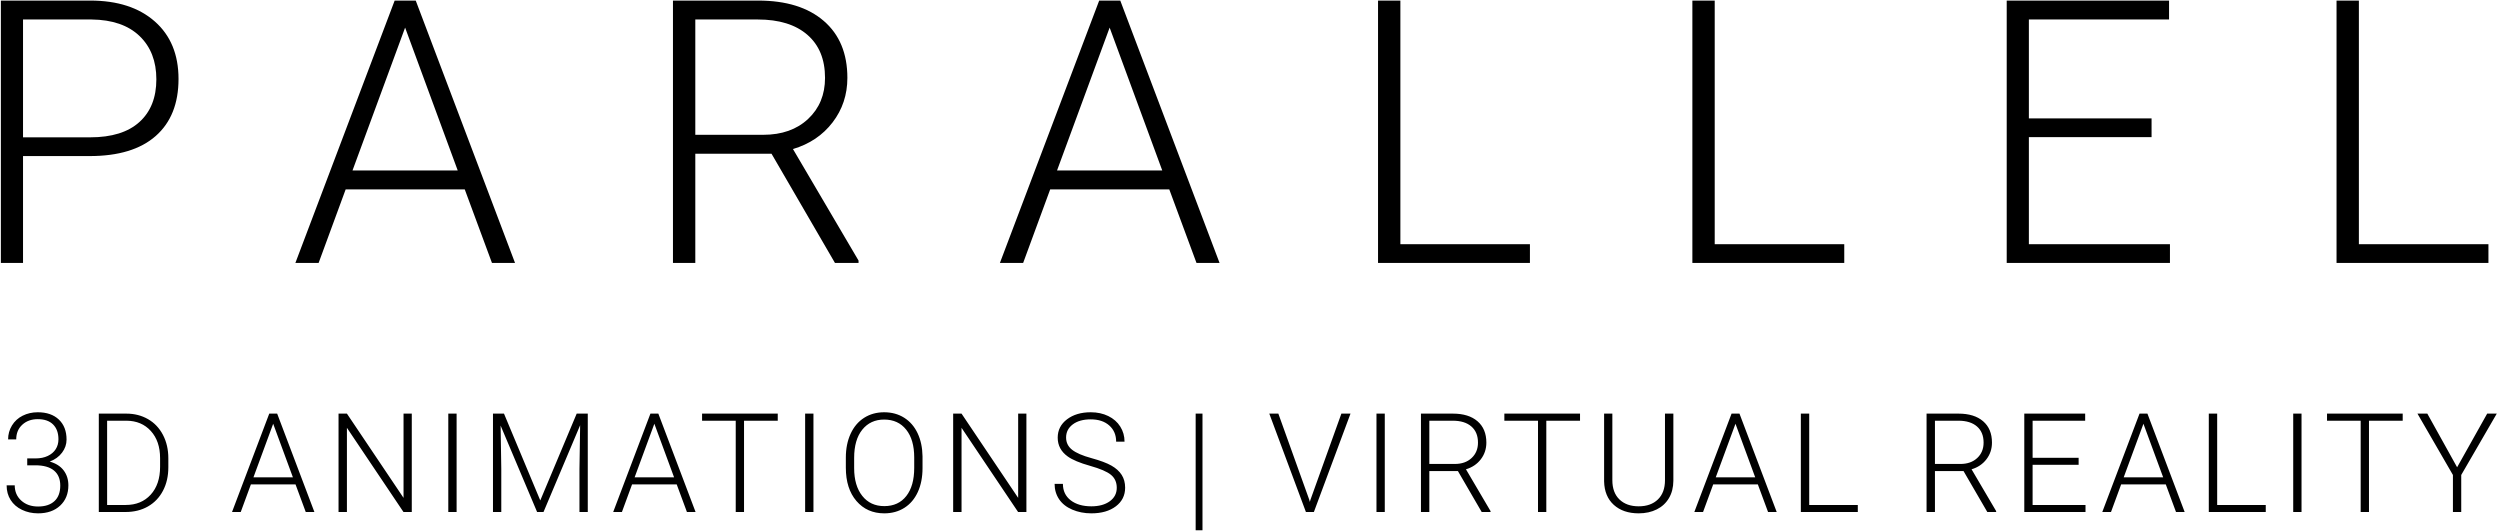
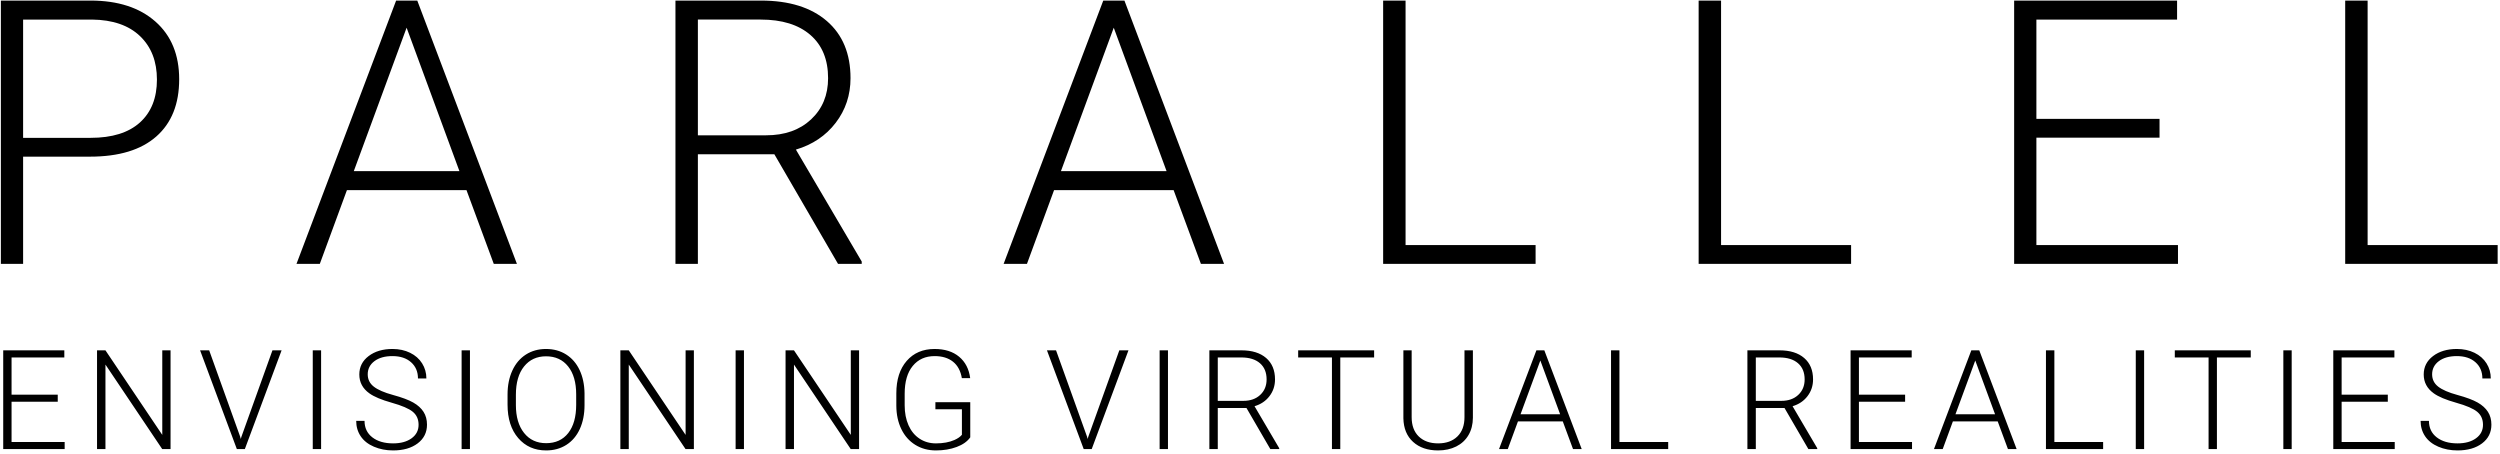
- <svg xmlns="http://www.w3.org/2000/svg" width="542" height="115" viewBox="0 0 542 115">
-   <path d="M4.992 33.836V57H.188V.125h19.375c5.911 0 10.579 1.51 14.003 4.531 3.425 3.021 5.137 7.175 5.137 12.461 0 5.339-1.647 9.46-4.941 12.363-3.295 2.904-8.067 4.356-14.317 4.356H4.992zm0-4.063h14.57c4.662 0 8.217-1.106 10.665-3.32 2.447-2.213 3.671-5.3 3.671-9.258 0-3.932-1.217-7.063-3.652-9.394-2.435-2.331-5.892-3.522-10.371-3.574H4.992v25.546zm95.766 11.29h-25.82L69.078 57H64.04L85.562.125h4.57L111.657 57h-5l-5.898-15.938zM76.422 36.96h22.812L87.828 5.984 76.422 36.961zm90.844-3.633h-16.524V57h-4.844V.125h18.477c6.068 0 10.807 1.471 14.219 4.414 3.411 2.943 5.117 7.057 5.117 12.344 0 3.646-1.068 6.862-3.203 9.648-2.136 2.787-5 4.714-8.594 5.782l14.219 24.18V57h-5.117l-13.75-23.672zm-16.524-4.101h14.727c4.036 0 7.278-1.146 9.726-3.438 2.448-2.292 3.672-5.26 3.672-8.906 0-4.01-1.276-7.123-3.828-9.336-2.552-2.214-6.133-3.32-10.742-3.32h-13.555v25zM253.5 41.062h-25.82L221.82 57h-5.039L238.305.125h4.57L264.398 57h-5L253.5 41.062zm-24.336-4.101h22.813L240.57 5.984l-11.406 30.977zm74.438 15.977h28.086V57h-32.93V.125h4.844v52.813zm68.148 0h28.086V57h-32.93V.125h4.844v52.813zm94.71-23.204h-26.6v23.203h30.585V57h-35.39V.125h35.195v4.102h-30.39v21.445h26.6v4.062zm44.946 23.203h28.086V57h-32.93V.125h4.844v52.813zM5.903 99.384H7.72c1.006 0 1.884-.178 2.636-.535.752-.356 1.326-.845 1.722-1.465.395-.62.593-1.335.593-2.146 0-1.367-.386-2.436-1.157-3.208-.772-.771-1.88-1.157-3.326-1.157-1.367 0-2.487.403-3.361 1.209-.874.805-1.311 1.867-1.311 3.186H1.758a5.7 5.7 0 0 1 .835-3.025 5.61 5.61 0 0 1 2.314-2.117c.987-.498 2.08-.747 3.281-.747 1.934 0 3.458.527 4.57 1.582 1.114 1.055 1.67 2.5 1.67 4.336 0 1.025-.324 1.97-.973 2.834-.65.865-1.54 1.512-2.674 1.941 1.328.371 2.334 1.009 3.018 1.912.683.903 1.025 1.98 1.025 3.23 0 1.826-.595 3.296-1.787 4.409-1.191 1.113-2.783 1.67-4.775 1.67-1.27 0-2.434-.254-3.494-.762s-1.88-1.218-2.46-2.131c-.582-.913-.872-1.975-.872-3.186h1.757c0 1.357.474 2.463 1.421 3.318.948.854 2.163 1.281 3.648 1.281 1.513 0 2.693-.388 3.537-1.164.845-.776 1.267-1.902 1.267-3.377 0-1.425-.456-2.514-1.37-3.266-.912-.752-2.258-1.128-4.035-1.128H5.903v-1.494zM21.421 111V89.672h5.962c1.748 0 3.316.398 4.702 1.194 1.387.796 2.469 1.936 3.245 3.42.776 1.485 1.165 3.174 1.165 5.068v1.963c0 1.905-.386 3.594-1.158 5.069-.771 1.474-1.858 2.612-3.259 3.413-1.401.8-3.01 1.201-4.827 1.201h-5.83zm1.802-19.79v18.267h4.043c2.246 0 4.048-.745 5.405-2.234 1.358-1.49 2.036-3.504 2.036-6.043v-1.875c0-2.451-.669-4.414-2.006-5.888-1.338-1.475-3.101-2.217-5.289-2.227h-4.189zm40.85 13.813h-9.682L52.194 111h-1.89l8.071-21.328h1.714L68.16 111h-1.875l-2.212-5.977zm-9.126-1.538h8.555L59.225 91.87l-4.278 11.616zM89.274 111h-1.802l-12.26-18.252V111h-1.817V89.672h1.817l12.275 18.266V89.672h1.787V111zm9.717 0H97.19V89.672h1.802V111zm10.274-21.328l7.866 18.823 7.896-18.823h2.402V111h-1.802v-9.287l.147-9.522-7.94 18.809h-1.391l-7.91-18.735.146 9.39V111h-1.802V89.672h2.388zm37.447 15.351h-9.683L134.832 111h-1.89l8.071-21.328h1.714L150.8 111h-1.875l-2.212-5.977zm-9.126-1.538h8.554l-4.277-11.616-4.277 11.616zm31.03-12.275h-7.31V111h-1.8V91.21h-7.296v-1.538h16.406v1.538zm7.74 19.79h-1.802V89.672h1.802V111zm23.648-9.507c0 1.963-.34 3.687-1.018 5.171-.679 1.484-1.648 2.627-2.908 3.428-1.26.8-2.715 1.201-4.365 1.201-2.49 0-4.502-.891-6.035-2.673-1.533-1.783-2.3-4.187-2.3-7.215v-2.197c0-1.943.344-3.665 1.033-5.164.688-1.499 1.662-2.65 2.922-3.457 1.26-.805 2.71-1.208 4.35-1.208 1.641 0 3.089.395 4.344 1.186 1.255.791 2.224 1.91 2.908 3.355.683 1.445 1.04 3.12 1.069 5.024v2.55zm-1.802-2.314c0-2.569-.58-4.58-1.743-6.035-1.162-1.456-2.754-2.183-4.775-2.183-1.983 0-3.562.73-4.74 2.19-1.176 1.46-1.764 3.498-1.764 6.116v2.226c0 2.53.586 4.534 1.757 6.013 1.172 1.48 2.764 2.22 4.776 2.22 2.04 0 3.633-.73 4.775-2.19 1.143-1.46 1.714-3.494 1.714-6.101v-2.256zM222.524 111h-1.802l-12.26-18.252V111h-1.817V89.672h1.816l12.276 18.266V89.672h1.787V111zm19.59-5.244c0-1.182-.415-2.117-1.245-2.805-.83-.689-2.349-1.343-4.556-1.963-2.207-.62-3.818-1.297-4.834-2.029-1.445-1.035-2.168-2.393-2.168-4.072 0-1.631.672-2.957 2.014-3.977 1.343-1.02 3.06-1.531 5.15-1.531 1.415 0 2.683.273 3.8.82 1.119.547 1.986 1.309 2.6 2.285.616.977.924 2.066.924 3.267h-1.817c0-1.455-.498-2.625-1.494-3.508-.996-.884-2.334-1.326-4.014-1.326-1.63 0-2.93.364-3.896 1.091-.967.728-1.45 1.678-1.45 2.85 0 1.083.434 1.967 1.303 2.65.87.684 2.261 1.287 4.175 1.81 1.914.522 3.365 1.064 4.35 1.626.987.561 1.73 1.233 2.227 2.014.498.781.747 1.704.747 2.769 0 1.68-.67 3.027-2.014 4.043-1.342 1.015-3.112 1.523-5.31 1.523-1.504 0-2.883-.269-4.138-.806s-2.207-1.289-2.856-2.256c-.65-.966-.975-2.075-.975-3.325h1.802c0 1.504.562 2.69 1.685 3.56 1.123.869 2.617 1.304 4.482 1.304 1.66 0 2.993-.367 4-1.1 1.005-.732 1.508-1.703 1.508-2.914zm18.585 9.2h-1.48V89.671h1.48v25.283zm23.155-6.593l.117.454.132-.454 6.709-18.691h1.977L284.85 111h-1.729l-7.939-21.328h1.963l6.709 18.691zM300.22 111h-1.801V89.672h1.801V111zm15.855-8.877h-6.196V111h-1.816V89.672h6.928c2.276 0 4.053.552 5.332 1.655 1.28 1.104 1.92 2.647 1.92 4.63 0 1.366-.401 2.572-1.202 3.617-.8 1.045-1.875 1.768-3.222 2.168l5.332 9.068v.19h-1.92l-5.156-8.877zm-6.196-1.538h5.523c1.513 0 2.729-.43 3.647-1.29.918-.858 1.377-1.972 1.377-3.339 0-1.504-.479-2.67-1.436-3.5-.957-.831-2.3-1.246-4.028-1.246h-5.083v9.375zm32.671-9.375h-7.31V111h-1.801V91.21h-7.295v-1.538h16.406v1.538zm20.235-1.538v14.56c-.01 1.436-.327 2.686-.952 3.75-.625 1.065-1.506 1.883-2.644 2.454-1.138.571-2.444.857-3.919.857-2.246 0-4.045-.613-5.397-1.838-1.353-1.226-2.054-2.923-2.103-5.09V89.671h1.788V104.1c0 1.796.512 3.19 1.538 4.182 1.025.99 2.417 1.487 4.174 1.487 1.758 0 3.147-.499 4.168-1.495 1.02-.996 1.53-2.382 1.53-4.16V89.672h1.817zm18.316 15.351h-9.683L369.222 111h-1.89l8.072-21.328h1.714l8.07 21.328h-1.874l-2.212-5.977zm-9.126-1.538h8.555l-4.278-11.616-4.277 11.616zm20.264 5.992h10.532V111h-12.348V89.672h1.816v19.805zm33.453-7.354h-6.196V111h-1.817V89.672h6.929c2.275 0 4.053.552 5.332 1.655 1.28 1.104 1.919 2.647 1.919 4.63 0 1.366-.4 2.572-1.201 3.617s-1.875 1.768-3.223 2.168l5.332 9.068v.19h-1.919l-5.156-8.877zm-6.196-1.538h5.522c1.514 0 2.73-.43 3.648-1.29.918-.858 1.377-1.972 1.377-3.339 0-1.504-.479-2.67-1.436-3.5-.957-.831-2.3-1.246-4.028-1.246h-5.083v9.375zm31.148.19h-9.976v8.702h11.47V111h-13.272V89.672h13.198v1.538H440.67v8.042h9.976v1.523zm18.901 4.248h-9.682L457.666 111h-1.89l8.072-21.328h1.714L473.633 111h-1.875l-2.212-5.977zm-9.126-1.538h8.555l-4.277-11.616-4.278 11.616zm20.264 5.992h10.533V111h-12.349V89.672h1.816v19.805zM498.971 111h-1.802V89.672h1.802V111zm21.934-19.79h-7.31V111h-1.801V91.21h-7.295v-1.538h16.406v1.538zm11.797 10.093l6.519-11.631h2.08l-7.705 13.3V111h-1.802v-8.027l-7.69-13.301h2.138l6.46 11.63z" fill="currentColor" fill-rule="evenodd" />
+ <svg xmlns="http://www.w3.org/2000/svg" width="540" height="98">
+   <g fill-rule="evenodd">
+     <path d="M4.992 33.836V57H.188V.125h19.375c5.911 0 10.579 1.51 14.003 4.531 3.425 3.021 5.137 7.175 5.137 12.461 0 5.339-1.647 9.46-4.941 12.363-3.295 2.904-8.067 4.356-14.317 4.356H4.992zm0-4.063h14.57c4.662 0 8.217-1.106 10.665-3.32 2.447-2.213 3.671-5.3 3.671-9.258 0-3.932-1.217-7.063-3.652-9.394-2.435-2.331-5.892-3.522-10.371-3.574H4.992v25.546zm95.766 11.29h-25.82L69.078 57H64.04L85.562.125h4.57L111.657 57h-5l-5.898-15.938-.001.001zM76.422 36.96h22.812L87.828 5.984 76.422 36.961v-.001zm90.844-3.633h-16.524V57h-4.844V.125h18.477c6.068 0 10.807 1.471 14.219 4.414 3.411 2.943 5.117 7.057 5.117 12.344 0 3.646-1.068 6.862-3.203 9.648-2.136 2.787-5 4.714-8.594 5.782l14.219 24.18V57h-5.117l-13.75-23.672v-.001zm-16.524-4.101h14.727c4.036 0 7.278-1.146 9.726-3.438 2.448-2.292 3.672-5.26 3.672-8.906 0-4.01-1.276-7.123-3.828-9.336-2.552-2.214-6.133-3.32-10.742-3.32h-13.555v25zM253.5 41.062h-25.82L221.82 57h-5.039L238.305.125h4.57L264.398 57h-5L253.5 41.062zm-24.336-4.101h22.813L240.57 5.984l-11.406 30.977zm74.438 15.977h28.086V57h-32.93V.125h4.844v52.813zm68.148 0h28.086V57h-32.93V.125h4.844v52.813zm94.71-23.204h-26.6v23.203h30.585V57h-35.39V.125h35.195v4.102h-30.39v21.445h26.6v4.062zm44.946 23.203h28.086V57h-32.93V.125h4.844v52.813-.001z" />
+     <path d="M12.473 86.775H2.497v8.702h11.47V97H.695V75.672h13.199v1.538H2.497v8.042h9.976v1.523zM36.84 97h-1.802l-12.26-18.252V97H20.96V75.672h1.816l12.276 18.266V75.672h1.787V97zm15.05-2.637l.117.454.132-.454 6.71-18.691h1.977L52.886 97h-1.728l-7.94-21.328h1.963l6.71 18.691zM69.358 97h-1.802V75.672h1.802V97zm21.056-5.244c0-1.182-.415-2.117-1.245-2.805-.83-.689-2.348-1.343-4.556-1.963-2.207-.62-3.818-1.297-4.834-2.029-1.445-1.035-2.167-2.393-2.167-4.072 0-1.631.67-2.957 2.014-3.977 1.342-1.02 3.059-1.531 5.149-1.531 1.416 0 2.683.273 3.8.82 1.119.547 1.986 1.309 2.601 2.285.615.977.923 2.066.923 3.267h-1.817c0-1.455-.498-2.625-1.494-3.508-.996-.884-2.334-1.326-4.013-1.326-1.631 0-2.93.364-3.897 1.091-.967.728-1.45 1.678-1.45 2.85 0 1.083.434 1.967 1.304 2.65.869.684 2.26 1.287 4.174 1.81 1.915.522 3.365 1.064 4.351 1.626.986.561 1.729 1.233 2.227 2.014.498.781.747 1.704.747 2.769 0 1.68-.672 3.027-2.014 4.043-1.343 1.015-3.113 1.523-5.31 1.523-1.504 0-2.884-.269-4.139-.806-1.255-.537-2.207-1.289-2.856-2.256-.65-.966-.974-2.075-.974-3.325h1.801c0 1.504.562 2.69 1.685 3.56 1.123.869 2.617 1.304 4.482 1.304 1.66 0 2.994-.367 4-1.1 1.005-.732 1.508-1.703 1.508-2.914zM101.51 97h-1.802V75.672h1.802V97zm24.748-9.507c0 1.963-.34 3.687-1.018 5.171-.68 1.484-1.648 2.627-2.908 3.428-1.26.8-2.715 1.201-4.365 1.201-2.49 0-4.502-.891-6.036-2.673-1.533-1.783-2.3-4.187-2.3-7.215v-2.197c0-1.943.345-3.665 1.033-5.164.689-1.499 1.663-2.65 2.923-3.457 1.26-.805 2.71-1.208 4.35-1.208 1.64 0 3.089.395 4.344 1.186 1.254.791 2.224 1.91 2.907 3.355.684 1.445 1.04 3.12 1.07 5.024v2.55zm-1.802-2.314c0-2.569-.581-4.58-1.743-6.035-1.162-1.456-2.754-2.183-4.776-2.183-1.982 0-3.562.73-4.738 2.19-1.177 1.46-1.766 3.498-1.766 6.116v2.226c0 2.53.586 4.534 1.758 6.013 1.172 1.48 2.764 2.22 4.776 2.22 2.04 0 3.632-.73 4.775-2.19 1.143-1.46 1.714-3.494 1.714-6.101v-2.256zM149.878 97h-1.802l-12.261-18.252V97h-1.816V75.672h1.816l12.275 18.266V75.672h1.788V97zm10.817 0h-1.802V75.672h1.802V97zm24.865 0h-1.802l-12.26-18.252V97h-1.817V75.672h1.816l12.276 18.266V75.672h1.787V97zm24.015-2.534c-.625.888-1.604 1.582-2.937 2.08-1.333.498-2.825.747-4.475.747-1.67 0-3.154-.4-4.453-1.201-1.299-.801-2.305-1.934-3.018-3.399-.713-1.464-1.074-3.144-1.084-5.039V84.96c0-2.959.747-5.295 2.242-7.01 1.494-1.713 3.5-2.57 6.02-2.57 2.197 0 3.965.559 5.303 1.677 1.338 1.118 2.134 2.659 2.388 4.622h-1.802c-.264-1.563-.901-2.747-1.912-3.553-1.01-.805-2.331-1.208-3.962-1.208-1.992 0-3.57.708-4.732 2.124-1.162 1.416-1.743 3.413-1.743 5.991v2.52c0 1.62.276 3.054.828 4.3.552 1.244 1.343 2.209 2.373 2.892 1.03.684 2.214 1.026 3.552 1.026 1.553 0 2.886-.245 4-.733.722-.322 1.259-.698 1.61-1.128v-5.508h-5.727v-1.523h7.53v7.588zm25.238-.103l.117.454.132-.454 6.71-18.691h1.977L235.809 97h-1.728l-7.94-21.328h1.963l6.71 18.691zM252.281 97h-1.802V75.672h1.802V97zm16.955-8.877h-6.197V97h-1.816V75.672h6.929c2.275 0 4.052.552 5.332 1.655 1.279 1.104 1.919 2.647 1.919 4.63 0 1.366-.4 2.572-1.202 3.617-.8 1.045-1.875 1.768-3.222 2.168l5.332 9.068V97h-1.92l-5.155-8.877zm-6.197-1.538h5.523c1.513 0 2.73-.43 3.647-1.29.918-.858 1.377-1.972 1.377-3.339 0-1.504-.478-2.67-1.435-3.5-.957-.831-2.3-1.246-4.029-1.246h-5.083v9.375zm33.772-9.375h-7.31V97h-1.802V77.21h-7.295v-1.538h16.407v1.538zm21.334-1.538v14.56c-.01 1.436-.327 2.686-.952 3.75-.625 1.065-1.506 1.883-2.644 2.454-1.138.571-2.444.857-3.918.857-2.246 0-4.046-.613-5.398-1.838-1.353-1.226-2.054-2.923-2.102-5.09V75.671h1.787V90.1c0 1.796.512 3.19 1.538 4.182 1.025.99 2.417 1.487 4.175 1.487 1.757 0 3.147-.499 4.167-1.495 1.02-.996 1.53-2.382 1.53-4.16V75.672h1.817zm19.416 15.351h-9.682L325.68 97h-1.89l8.072-21.328h1.714L341.648 97h-1.875l-2.212-5.977zm-9.126-1.538h8.555l-4.277-11.616-4.278 11.616zm21.364 5.992h10.532V97h-12.348V75.672h1.816v19.805zm35.653-7.354h-6.196V97h-1.817V75.672h6.93c2.275 0 4.052.552 5.331 1.655 1.28 1.104 1.92 2.647 1.92 4.63 0 1.366-.401 2.572-1.202 3.617-.8 1.045-1.875 1.768-3.223 2.168l5.332 9.068V97h-1.919l-5.156-8.877zm-6.196-1.538h5.522c1.514 0 2.73-.43 3.648-1.29.918-.858 1.377-1.972 1.377-3.339 0-1.504-.479-2.67-1.436-3.5-.957-.831-2.3-1.246-4.028-1.246h-5.083v9.375zm32.248.19h-9.976v8.702h11.47V97h-13.272V75.672h13.199v1.538h-11.397v8.042h9.976v1.523zm20.001 4.248h-9.682L419.626 97h-1.89l8.071-21.328h1.714L435.592 97h-1.875l-2.212-5.977zm-9.126-1.538h8.555l-4.277-11.616-4.278 11.616zm21.365 5.992h10.532V97h-12.349V75.672h1.817v19.805zM463.13 97h-1.802V75.672h1.802V97zm23.034-19.79h-7.31V97h-1.801V77.21h-7.295v-1.538h16.406v1.538zm8.84 19.79h-1.802V75.672h1.802V97zm20.763-10.225h-9.975v8.702h11.47V97H503.99V75.672h13.198v1.538h-11.396v8.042h9.975v1.523zm20.559 4.98c0-1.18-.415-2.116-1.246-2.804-.83-.689-2.348-1.343-4.555-1.963-2.207-.62-3.819-1.297-4.834-2.029-1.445-1.035-2.168-2.393-2.168-4.072 0-1.631.671-2.957 2.014-3.977 1.343-1.02 3.06-1.531 5.149-1.531 1.416 0 2.683.273 3.801.82 1.118.547 1.985 1.309 2.6 2.285.616.977.923 2.066.923 3.267h-1.816c0-1.455-.498-2.625-1.494-3.508-.996-.884-2.334-1.326-4.014-1.326-1.63 0-2.93.364-3.897 1.091-.966.728-1.45 1.678-1.45 2.85 0 1.083.435 1.967 1.304 2.65.87.684 2.26 1.287 4.175 1.81 1.914.522 3.364 1.064 4.35 1.626.987.561 1.729 1.233 2.227 2.014.498.781.747 1.704.747 2.769 0 1.68-.671 3.027-2.014 4.043-1.343 1.015-3.113 1.523-5.31 1.523-1.504 0-2.884-.269-4.138-.806-1.255-.537-2.207-1.289-2.857-2.256-.65-.966-.974-2.075-.974-3.325h1.802c0 1.504.561 2.69 1.684 3.56 1.123.869 2.618 1.304 4.483 1.304 1.66 0 2.993-.367 3.999-1.1 1.006-.732 1.509-1.703 1.509-2.914z" fill-rule="nonzero" />
+   </g>
</svg>
